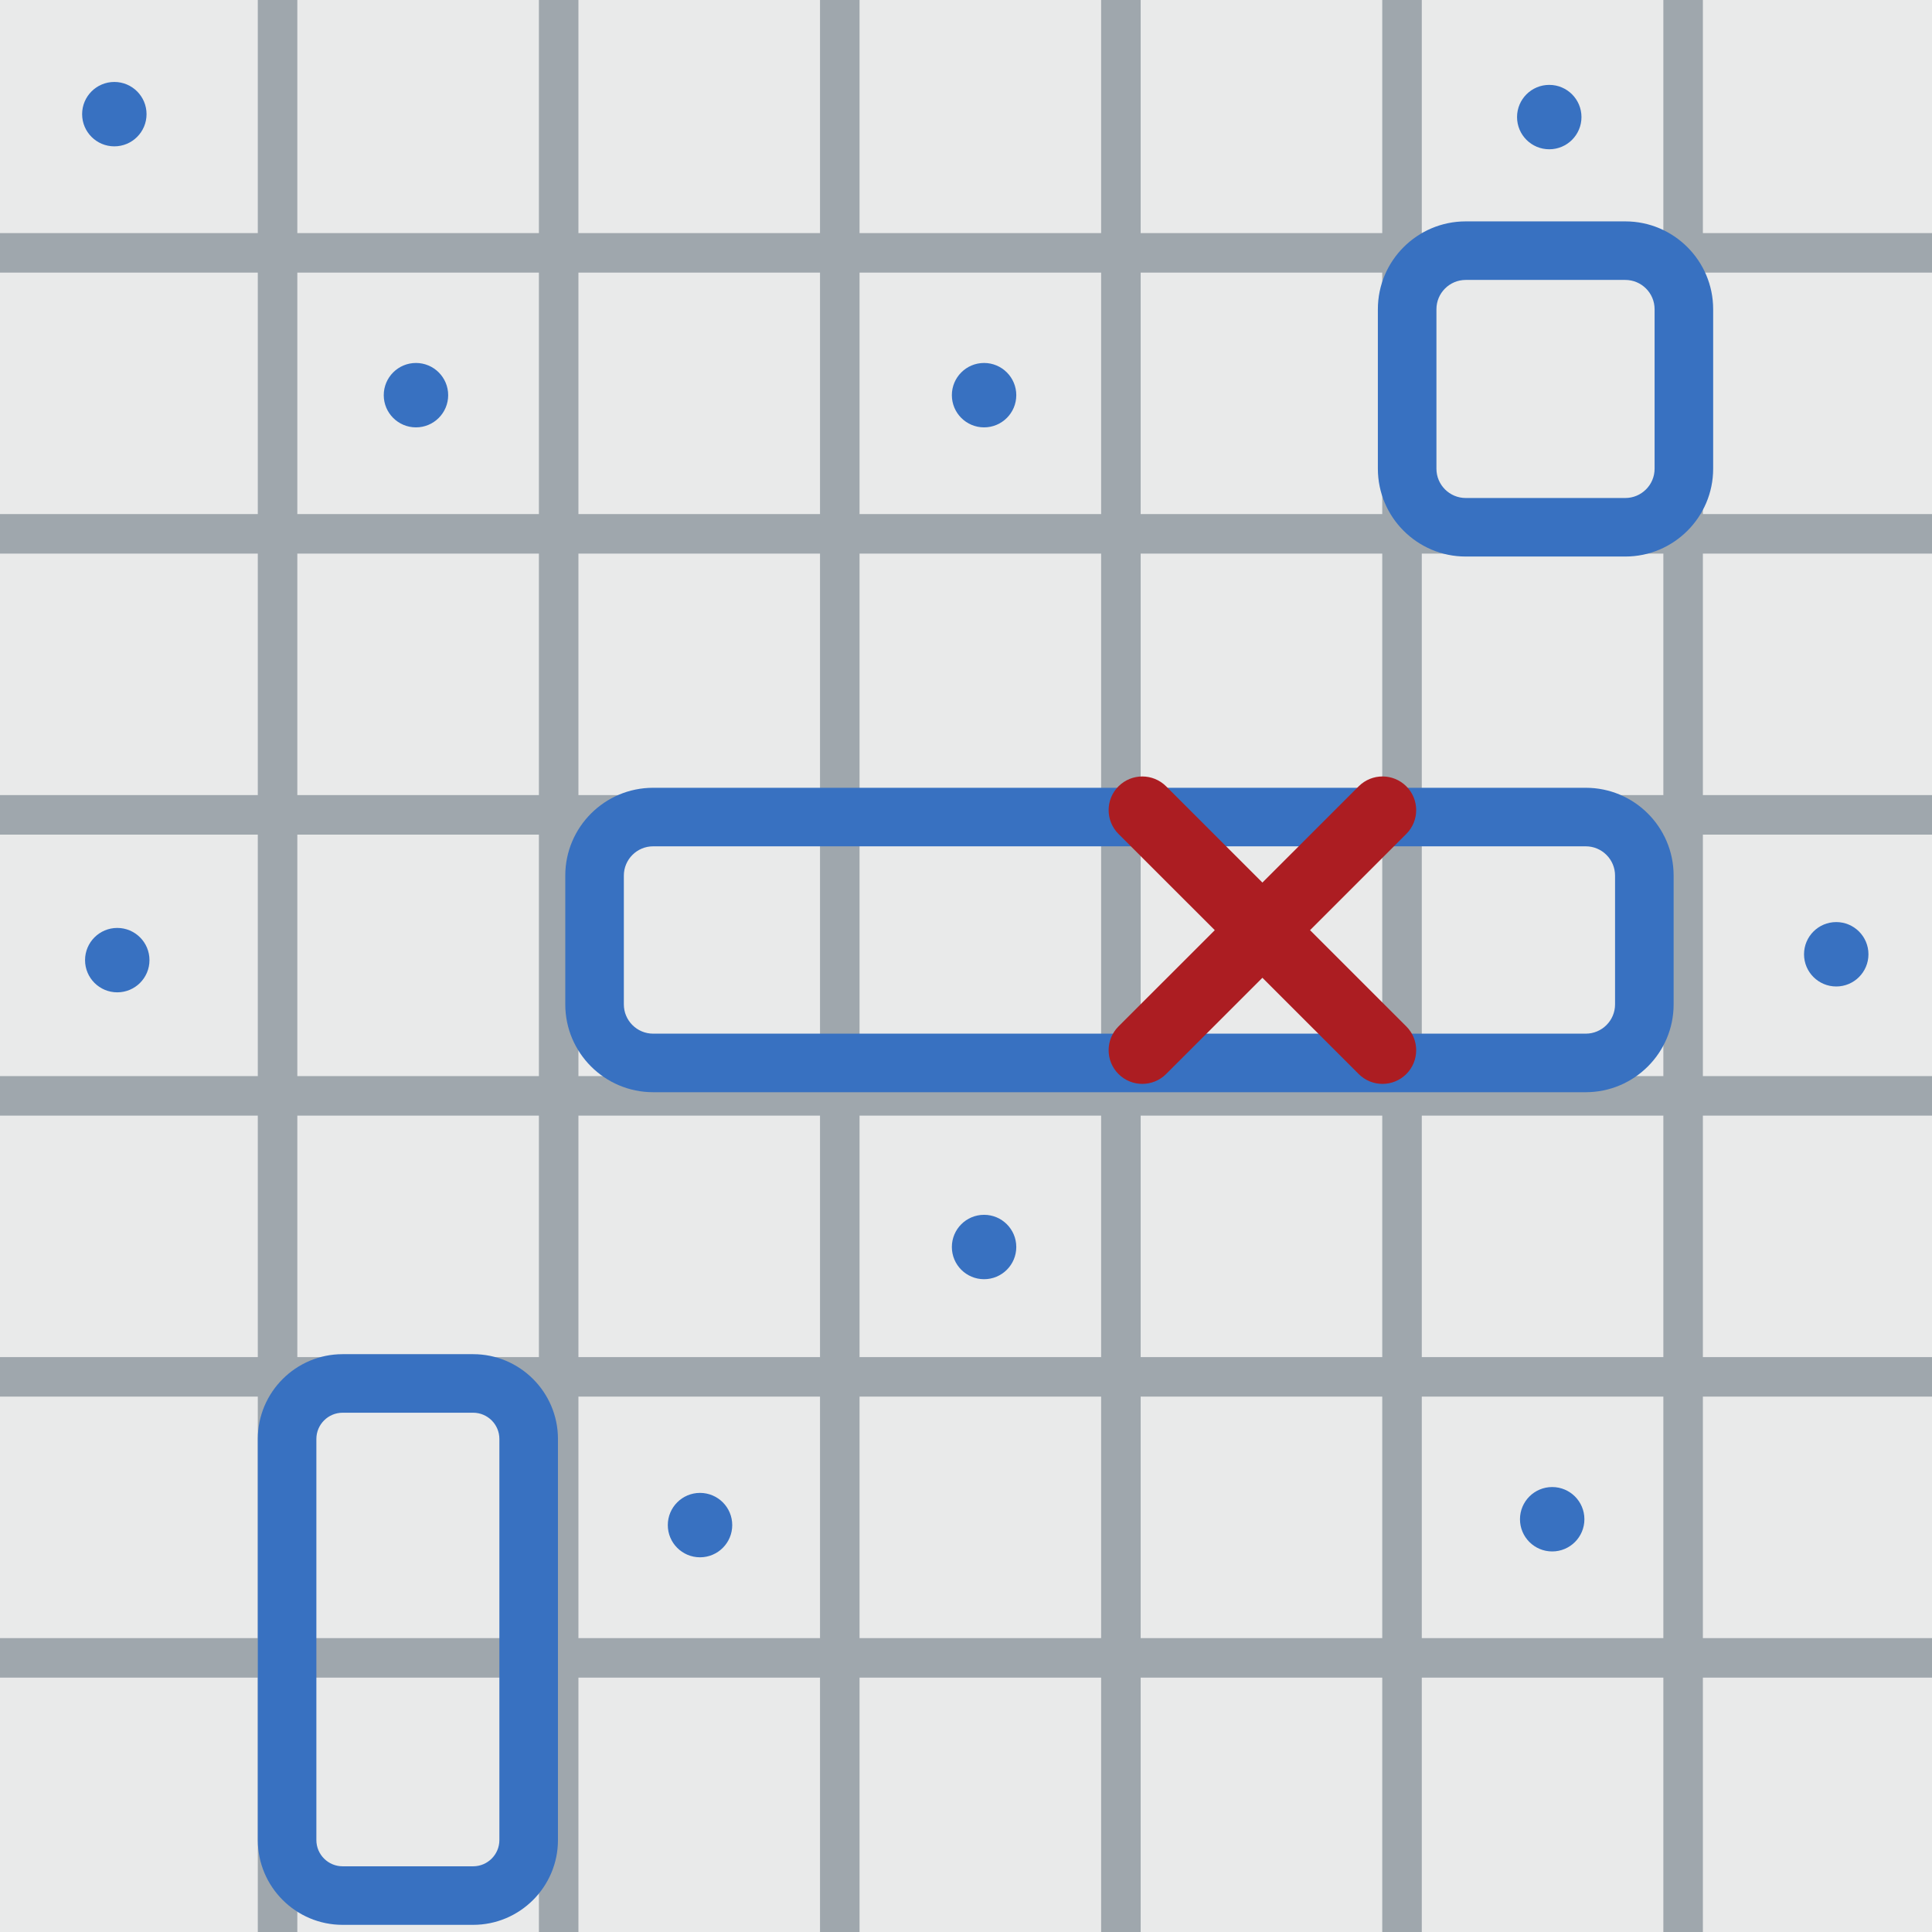
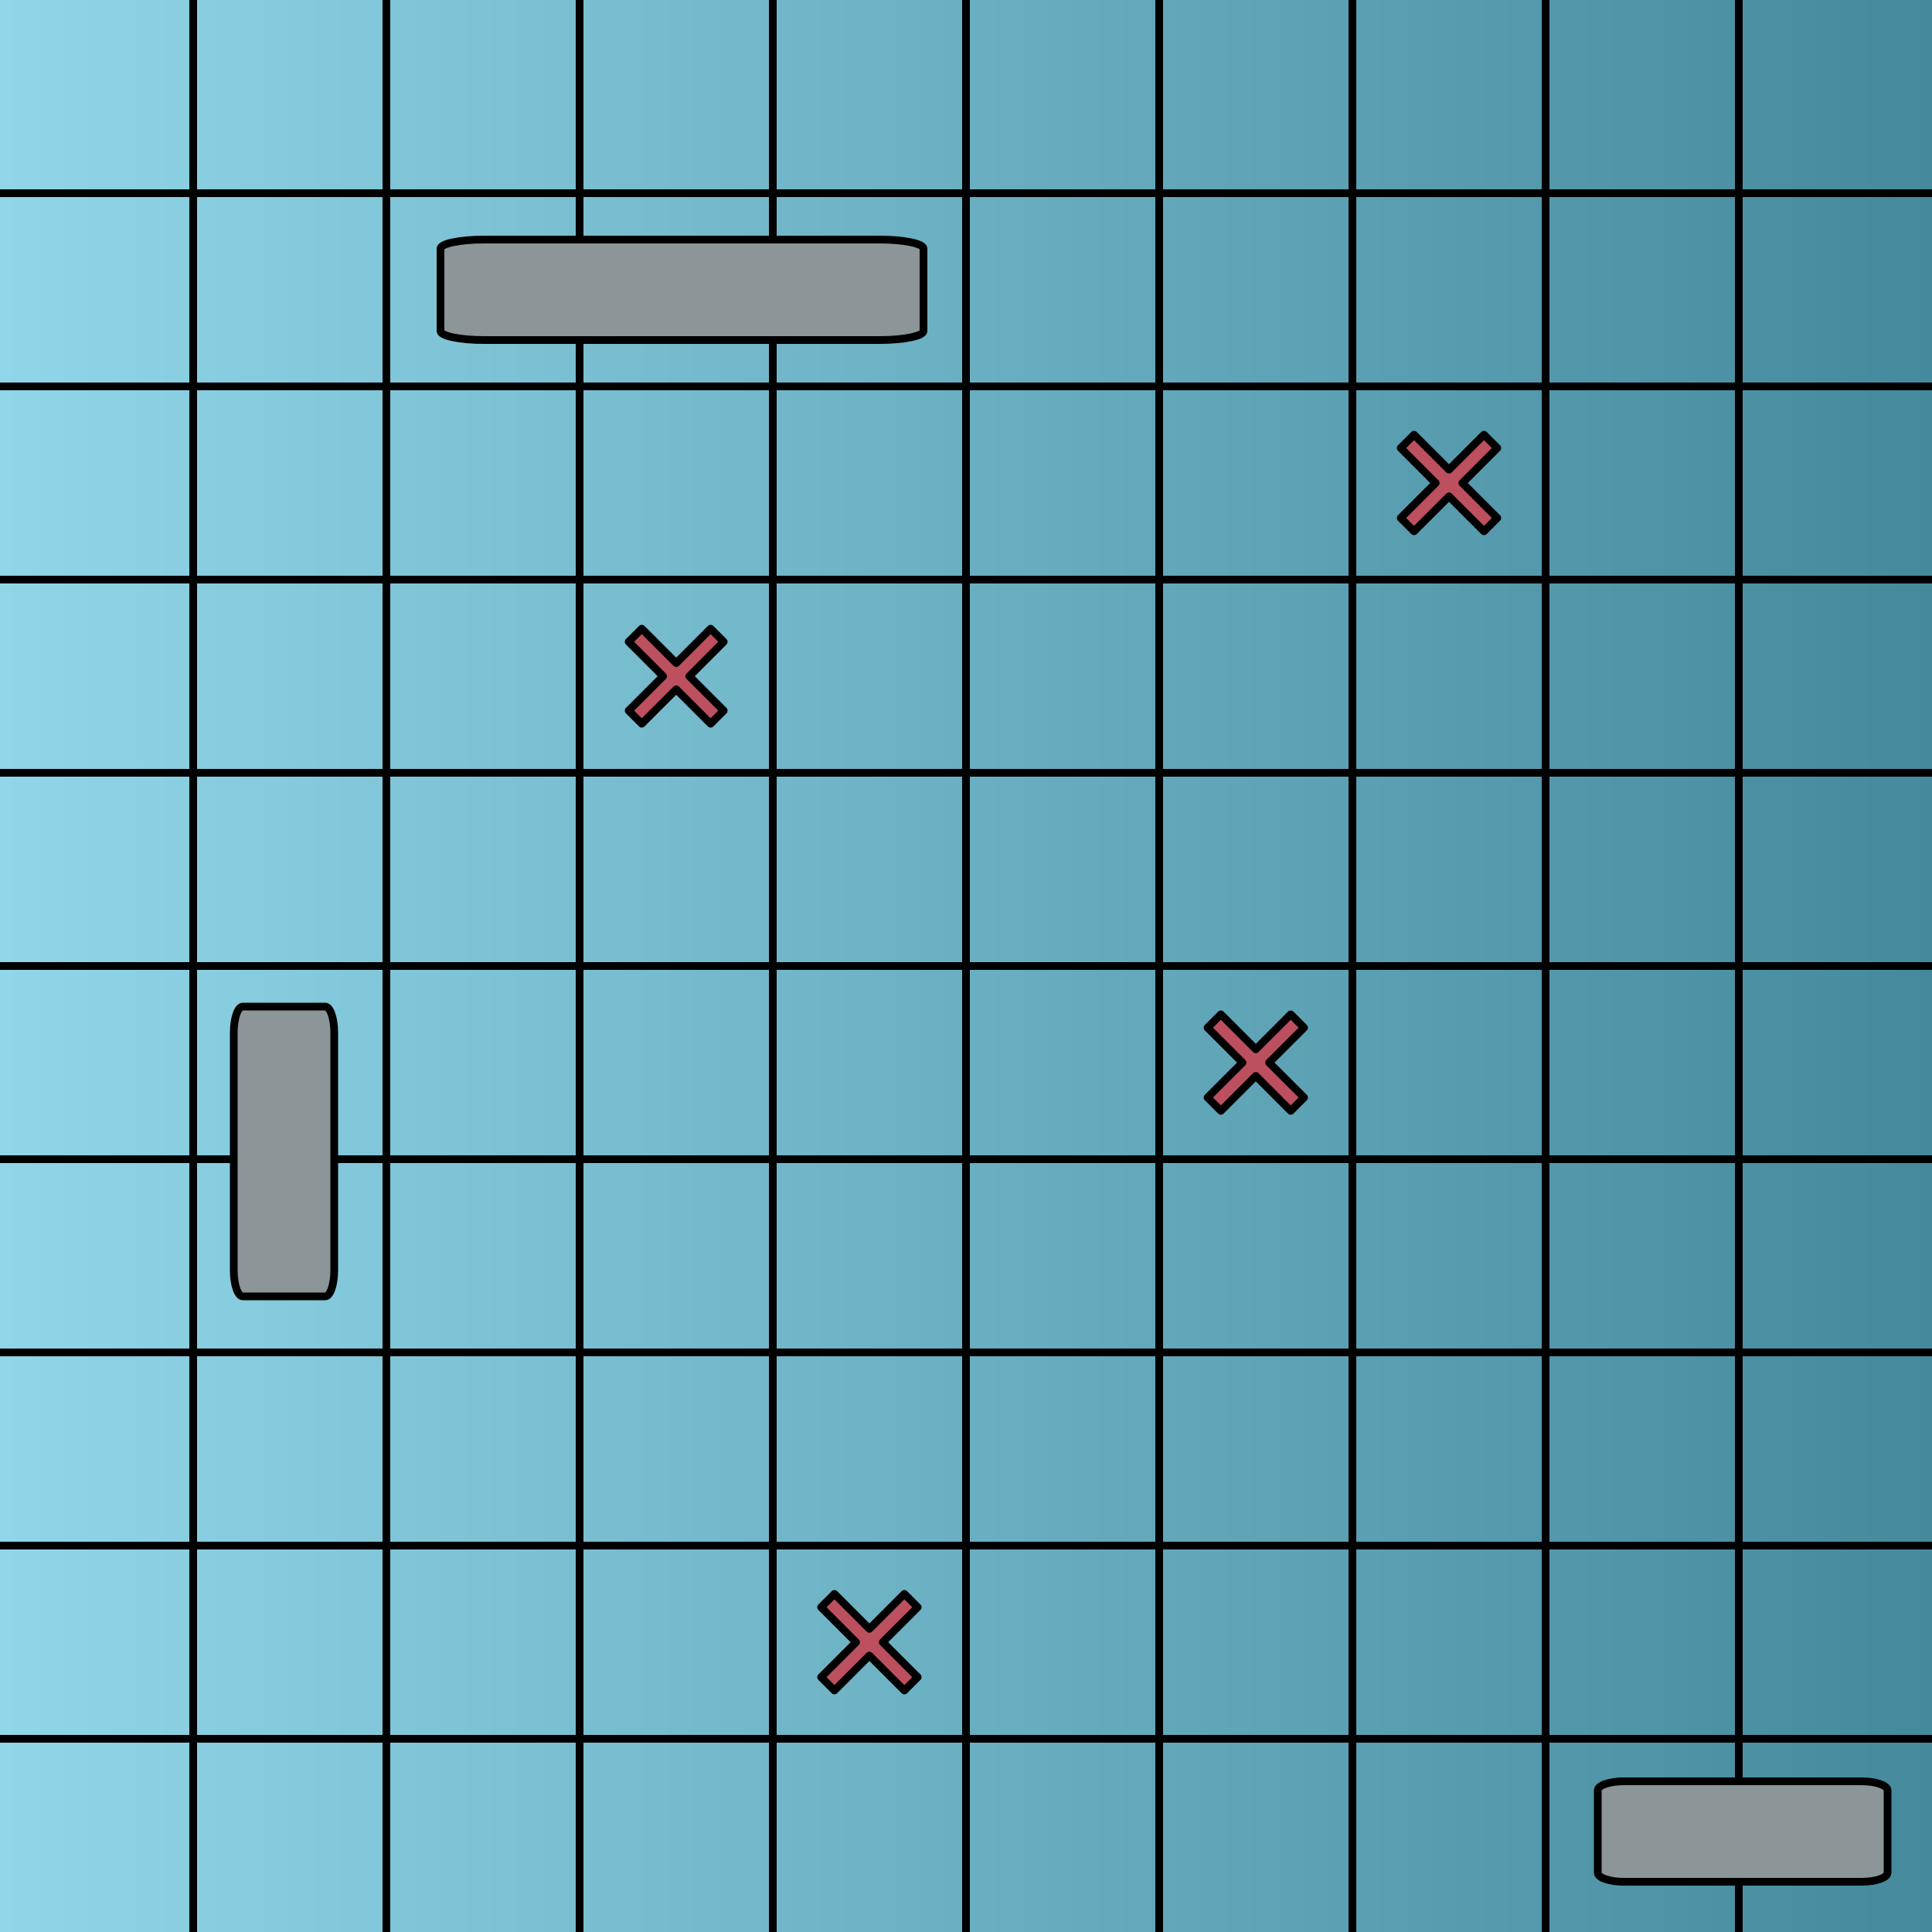
- <svg xmlns="http://www.w3.org/2000/svg" width="1024" zoomAndPan="magnify" viewBox="0 0 768 768" height="1024" preserveAspectRatio="xMidYMid meet" version="1.0">
+ <svg xmlns="http://www.w3.org/2000/svg" xmlns:ns1="https://www.hyvector.com/dtd" width="500" height="500" viewBox="0 0 500 500">
  <defs>
-     <clipPath id="5a70cbbc26">
-       <path d="M 129.434 124.598 L 359.832 124.598 L 359.832 355 L 129.434 355 Z M 129.434 124.598 " clip-rule="nonzero" />
-     </clipPath>
-     <clipPath id="a8b9ddcd19">
-       <path d="M 0.434 0.598 L 230.832 0.598 L 230.832 231 L 0.434 231 Z M 0.434 0.598 " clip-rule="nonzero" />
-     </clipPath>
-     <clipPath id="51298a2950">
-       <rect x="0" width="231" y="0" height="231" />
-     </clipPath>
+     <linearGradient gradientUnits="userSpaceOnUse" id="asL0MbcS" x1="0" y1="50" x2="100" y2="50" gradientTransform="scale(5, 5)" ns1:paintTransform="scale(1)">
+       <stop offset="0" style="stop-color: rgb(145, 213, 232);" />
+       <stop offset="0.496" style="stop-color: rgb(107, 175, 194);" />
+       <stop offset="1" style="stop-color: rgb(69, 137, 156);" />
+     </linearGradient>
  </defs>
-   <rect x="-76.8" width="921.6" fill="#ffffff" y="-76.8" height="921.6" fill-opacity="1" />
-   <rect x="-76.8" width="921.6" fill="#000000" y="-76.8" height="921.6" fill-opacity="1" />
-   <g clip-path="url(#5a70cbbc26)">
-     <g transform="matrix(1, 0, 0, 1, 129, 124)">
-       <g clip-path="url(#51298a2950)">
-         <g clip-path="url(#a8b9ddcd19)">
-           <path fill="#3871c1" d="M 0.434 0.598 L 230.832 0.598 L 230.832 231 L 0.434 231 Z M 0.434 0.598 " fill-opacity="1" fill-rule="nonzero" />
-         </g>
-       </g>
-     </g>
+   <path d="M0 0h500v500h-500z" ns1:pathType="shape" ns1:shapeType="frame" ns1:thickness="1" ns1:cornerRounding="0" ns1:transform="scale(5, 5)" fill="url(#asL0MbcS)" />
+   <g>
+     <path d="M0 450h500" stroke-width="2" stroke-linecap="round" stroke-linejoin="round" ns1:transform="scale(1)" ns1:d="M0 450h500" ns1:nodetypes="2c" fill="none" stroke="#000000" />
+     <path d="M500 400h-500" stroke-width="2" stroke-linecap="round" stroke-linejoin="round" ns1:transform="scale(1)" ns1:d="M500 400h-500" ns1:nodetypes="2c" fill="none" stroke="#000000" />
+     <path d="M0 350h500" stroke-width="2" stroke-linecap="round" stroke-linejoin="round" ns1:transform="scale(1)" ns1:d="M0 350h500" ns1:nodetypes="2c" fill="none" stroke="#000000" />
+     <path d="M0 300h500" stroke-width="2" stroke-linecap="round" stroke-linejoin="round" ns1:transform="scale(1)" ns1:d="M0 300h500" ns1:nodetypes="2c" fill="none" stroke="#000000" />
+     <path d="M0 250h500" stroke-width="2" stroke-linecap="round" stroke-linejoin="round" ns1:transform="scale(1)" ns1:d="M0 250h500" ns1:nodetypes="2c" fill="none" stroke="#000000" />
+     <path d="M0 200h500" stroke-width="2" stroke-linecap="round" stroke-linejoin="round" ns1:transform="scale(1)" ns1:d="M0 200h500" ns1:nodetypes="2c" fill="none" stroke="#000000" />
+     <path d="M0 150h500" stroke-width="2" stroke-linecap="round" stroke-linejoin="round" ns1:transform="scale(1)" ns1:d="M0 150h500" ns1:nodetypes="2c" fill="none" stroke="#000000" />
+     <path d="M0 100h500" stroke-width="2" stroke-linecap="round" stroke-linejoin="round" ns1:transform="scale(1)" ns1:d="M0 100h500" ns1:nodetypes="2c" fill="none" stroke="#000000" />
+     <path d="M0 50h500" stroke-width="2" stroke-linecap="round" stroke-linejoin="round" ns1:transform="scale(1)" ns1:d="M0 50h500" ns1:nodetypes="2c" fill="none" stroke="#000000" />
+     <path d="M50 0v500" stroke-width="2" stroke-linecap="round" stroke-linejoin="round" ns1:transform="scale(1)" ns1:d="M50 0v500" ns1:nodetypes="2c" fill="none" stroke="#000000" />
+     <path d="M100 500v-500" stroke-width="2" stroke-linecap="round" stroke-linejoin="round" ns1:transform="scale(1)" ns1:d="M100 500v-500" ns1:nodetypes="2c" fill="none" stroke="#000000" />
+     <path d="M150 0v500" stroke-width="2" stroke-linecap="round" stroke-linejoin="round" ns1:transform="scale(1)" ns1:d="M150 0v500" ns1:nodetypes="2c" fill="none" stroke="#000000" />
+     <path d="M200 500v-500" stroke-width="2" stroke-linecap="round" stroke-linejoin="round" ns1:transform="scale(1)" ns1:d="M200 500v-500" ns1:nodetypes="2c" fill="none" stroke="#000000" />
+     <path d="M250 0v500" stroke-width="2" stroke-linecap="round" stroke-linejoin="round" ns1:transform="scale(1)" ns1:d="M250 0v500" ns1:nodetypes="2c" fill="none" stroke="#000000" />
+     <path d="M300 500v-500" stroke-width="2" stroke-linecap="round" stroke-linejoin="round" ns1:transform="scale(1)" ns1:d="M300 500v-500" ns1:nodetypes="2c" fill="none" stroke="#000000" />
+     <path d="M350 0v500" stroke-width="2" stroke-linecap="round" stroke-linejoin="round" ns1:transform="scale(1)" ns1:d="M350 0v500" ns1:nodetypes="2c" fill="none" stroke="#000000" />
+     <path d="M400 500v-500" stroke-width="2" stroke-linecap="round" stroke-linejoin="round" ns1:transform="scale(1)" ns1:d="M400 500v-500" ns1:nodetypes="2c" fill="none" stroke="#000000" />
+     <path d="M450 0v500" stroke-width="2" stroke-linecap="round" stroke-linejoin="round" ns1:transform="scale(1)" ns1:d="M450 0v500" ns1:nodetypes="2c" fill="none" stroke="#000000" />
  </g>
-   <rect x="-76.8" width="921.6" fill="#e9eaea" y="-76.8" height="921.6" fill-opacity="1" />
-   <path fill="#9fa7ad" d="M 774.125 651.176 L 676.922 651.176 L 676.922 555.176 L 774.125 555.176 L 774.125 539.473 L 676.922 539.473 L 676.922 443.477 L 774.125 443.477 L 774.125 427.77 L 676.922 427.77 L 676.922 331.773 L 774.125 331.773 L 774.125 316.062 L 676.922 316.062 L 676.922 220.066 L 774.125 220.066 L 774.125 204.359 L 676.922 204.359 L 676.922 108.367 L 774.125 108.367 L 774.125 92.66 L 676.922 92.66 L 676.922 0 L 661.211 0 L 661.211 92.66 L 565.18 92.66 L 565.18 0 L 549.465 0 L 549.465 92.66 L 453.43 92.66 L 453.43 0 L 437.715 0 L 437.715 92.66 L 341.684 92.66 L 341.684 0 L 325.969 0 L 325.969 92.66 L 229.934 92.66 L 229.934 0 L 214.223 0 L 214.223 92.66 L 118.191 92.66 L 118.191 0 L 102.477 0 L 102.477 92.66 L -5.816 92.66 L -5.816 108.367 L 102.477 108.367 L 102.477 204.359 L -5.816 204.359 L -5.816 220.066 L 102.477 220.066 L 102.477 316.062 L -5.816 316.062 L -5.816 331.773 L 102.477 331.773 L 102.477 427.77 L -5.816 427.77 L -5.816 443.477 L 102.477 443.477 L 102.477 539.473 L -5.816 539.473 L -5.816 555.176 L 102.477 555.176 L 102.477 651.176 L -5.816 651.176 L -5.816 666.883 L 102.477 666.883 L 102.477 768 L 118.191 768 L 118.191 666.883 L 214.223 666.883 L 214.223 768 L 229.934 768 L 229.934 666.883 L 325.969 666.883 L 325.969 768 L 341.684 768 L 341.684 666.883 L 437.715 666.883 L 437.715 768 L 453.43 768 L 453.43 666.883 L 549.465 666.883 L 549.465 768 L 565.18 768 L 565.18 666.883 L 661.211 666.883 L 661.211 768 L 676.922 768 L 676.922 666.883 L 774.125 666.883 Z M 214.223 651.176 L 118.191 651.176 L 118.191 555.176 L 214.223 555.176 Z M 214.223 539.473 L 118.191 539.473 L 118.191 443.477 L 214.223 443.477 Z M 214.223 427.77 L 118.191 427.77 L 118.191 331.773 L 214.223 331.773 Z M 214.223 316.062 L 118.191 316.062 L 118.191 220.066 L 214.223 220.066 Z M 214.223 204.359 L 118.191 204.359 L 118.191 108.367 L 214.223 108.367 Z M 325.969 651.176 L 229.934 651.176 L 229.934 555.176 L 325.969 555.176 Z M 325.969 539.473 L 229.934 539.473 L 229.934 443.477 L 325.969 443.477 Z M 325.969 427.77 L 229.934 427.77 L 229.934 331.773 L 325.969 331.773 Z M 325.969 316.062 L 229.934 316.062 L 229.934 220.066 L 325.969 220.066 Z M 325.969 204.359 L 229.934 204.359 L 229.934 108.367 L 325.969 108.367 Z M 437.715 651.176 L 341.684 651.176 L 341.684 555.176 L 437.715 555.176 Z M 437.715 539.473 L 341.684 539.473 L 341.684 443.477 L 437.715 443.477 Z M 437.715 427.77 L 341.684 427.77 L 341.684 331.773 L 437.715 331.773 Z M 437.715 316.062 L 341.684 316.062 L 341.684 220.066 L 437.715 220.066 Z M 437.715 204.359 L 341.684 204.359 L 341.684 108.367 L 437.715 108.367 Z M 549.465 651.176 L 453.43 651.176 L 453.43 555.176 L 549.465 555.176 Z M 549.465 539.473 L 453.43 539.473 L 453.43 443.477 L 549.465 443.477 Z M 549.465 427.77 L 453.43 427.77 L 453.43 331.773 L 549.465 331.773 Z M 549.465 316.062 L 453.43 316.062 L 453.43 220.066 L 549.465 220.066 Z M 549.465 204.359 L 453.43 204.359 L 453.43 108.367 L 549.465 108.367 Z M 661.211 651.176 L 565.18 651.176 L 565.18 555.176 L 661.211 555.176 Z M 661.211 539.473 L 565.18 539.473 L 565.18 443.477 L 661.211 443.477 Z M 661.211 427.77 L 565.18 427.77 L 565.18 331.773 L 661.211 331.773 Z M 661.211 316.062 L 565.18 316.062 L 565.18 220.066 L 661.211 220.066 Z M 661.211 204.359 L 565.18 204.359 L 565.18 108.367 L 661.211 108.367 L 661.211 204.359 " fill-opacity="1" fill-rule="evenodd" />
-   <path fill="#3871c1" d="M 630.367 434.168 L 259.629 434.168 C 240.371 434.168 224.707 418.508 224.707 399.258 L 224.707 348.062 C 224.707 328.812 240.371 313.156 259.629 313.156 L 630.367 313.156 C 649.625 313.156 665.293 328.812 665.293 348.062 L 665.293 399.258 C 665.293 418.508 649.625 434.168 630.367 434.168 Z M 259.629 336.426 C 253.207 336.426 247.988 341.645 247.988 348.062 L 247.988 399.258 C 247.988 405.676 253.207 410.895 259.629 410.895 L 630.367 410.895 C 636.789 410.895 642.008 405.676 642.008 399.258 L 642.008 348.062 C 642.008 341.645 636.789 336.426 630.367 336.426 L 259.629 336.426 " fill-opacity="1" fill-rule="nonzero" />
-   <path fill="#3871c1" d="M 188.078 765.156 L 136.199 765.156 C 117.609 765.156 102.48 750.035 102.48 731.449 L 102.48 572.012 C 102.48 553.426 117.609 538.305 136.199 538.305 L 188.078 538.305 C 206.672 538.305 221.797 553.426 221.797 572.012 L 221.797 731.449 C 221.797 750.035 206.672 765.156 188.078 765.156 Z M 136.199 561.578 C 130.445 561.578 125.762 566.258 125.762 572.012 L 125.762 731.449 C 125.762 737.199 130.445 741.883 136.199 741.883 L 188.078 741.883 C 193.828 741.883 198.512 737.199 198.512 731.449 L 198.512 572.012 C 198.512 566.258 193.828 561.578 188.078 561.578 L 136.199 561.578 " fill-opacity="1" fill-rule="nonzero" />
-   <path fill="#3871c1" d="M 646.082 221.23 L 582.645 221.23 C 563.391 221.23 547.723 205.574 547.723 186.324 L 547.723 122.914 C 547.723 103.664 563.391 88.004 582.645 88.004 L 646.082 88.004 C 665.34 88.004 681.008 103.664 681.008 122.914 L 681.008 186.324 C 681.008 205.574 665.34 221.23 646.082 221.23 Z M 582.645 111.277 C 576.23 111.277 571.004 116.496 571.004 122.914 L 571.004 186.324 C 571.004 192.742 576.23 197.961 582.645 197.961 L 646.082 197.961 C 652.504 197.961 657.727 192.742 657.727 186.324 L 657.727 122.914 C 657.727 116.496 652.504 111.277 646.082 111.277 L 582.645 111.277 " fill-opacity="1" fill-rule="nonzero" />
-   <path fill="#3871c1" d="M 178.156 157.086 C 178.156 164.156 172.422 169.887 165.352 169.887 C 158.281 169.887 152.547 164.156 152.547 157.086 C 152.547 150.02 158.281 144.285 165.352 144.285 C 172.422 144.285 178.156 150.02 178.156 157.086 " fill-opacity="1" fill-rule="evenodd" />
-   <path fill="#3871c1" d="M 403.988 495.703 C 403.988 502.773 398.254 508.504 391.184 508.504 C 384.113 508.504 378.379 502.773 378.379 495.703 C 378.379 488.637 384.113 482.906 391.184 482.906 C 398.254 482.906 403.988 488.637 403.988 495.703 " fill-opacity="1" fill-rule="evenodd" />
-   <path fill="#3871c1" d="M 59.418 381.668 C 59.418 388.738 53.684 394.469 46.613 394.469 C 39.543 394.469 33.809 388.738 33.809 381.668 C 33.809 374.602 39.543 368.867 46.613 368.867 C 53.684 368.867 59.418 374.602 59.418 381.668 " fill-opacity="1" fill-rule="evenodd" />
-   <path fill="#3871c1" d="M 403.988 157.086 C 403.988 164.156 398.254 169.887 391.184 169.887 C 384.113 169.887 378.379 164.156 378.379 157.086 C 378.379 150.02 384.113 144.285 391.184 144.285 C 398.254 144.285 403.988 150.02 403.988 157.086 " fill-opacity="1" fill-rule="evenodd" />
-   <path fill="#3871c1" d="M 628.66 46.539 C 628.66 53.609 622.926 59.34 615.855 59.34 C 608.781 59.34 603.051 53.609 603.051 46.539 C 603.051 39.473 608.781 33.742 615.855 33.742 C 622.926 33.742 628.66 39.473 628.66 46.539 " fill-opacity="1" fill-rule="evenodd" />
-   <path fill="#3871c1" d="M 742.738 379.34 C 742.738 386.41 737.004 392.141 729.934 392.141 C 722.863 392.141 717.129 386.41 717.129 379.34 C 717.129 372.273 722.863 366.539 729.934 366.539 C 737.004 366.539 742.738 372.273 742.738 379.34 " fill-opacity="1" fill-rule="evenodd" />
-   <path fill="#3871c1" d="M 629.824 603.922 C 629.824 610.992 624.09 616.723 617.02 616.723 C 609.945 616.723 604.215 610.992 604.215 603.922 C 604.215 596.855 609.945 591.121 617.02 591.121 C 624.09 591.121 629.824 596.855 629.824 603.922 " fill-opacity="1" fill-rule="evenodd" />
-   <path fill="#3871c1" d="M 58.254 45.379 C 58.254 52.445 52.52 58.176 45.449 58.176 C 38.379 58.176 32.645 52.445 32.645 45.379 C 32.645 38.309 38.379 32.578 45.449 32.578 C 52.52 32.578 58.254 38.309 58.254 45.379 " fill-opacity="1" fill-rule="evenodd" />
-   <path fill="#3871c1" d="M 291.074 606.25 C 291.074 613.316 285.34 619.051 278.266 619.051 C 271.195 619.051 265.461 613.316 265.461 606.25 C 265.461 599.184 271.195 593.449 278.266 593.449 C 285.34 593.449 291.074 599.184 291.074 606.25 " fill-opacity="1" fill-rule="evenodd" />
-   <path fill="#ac1d22" d="M 520.758 369.758 L 559.035 331.496 C 564.262 326.273 564.262 317.797 559.035 312.574 C 553.809 307.344 545.332 307.344 540.102 312.574 L 501.828 350.832 L 463.551 312.574 C 458.324 307.352 449.848 307.352 444.617 312.574 C 439.391 317.801 439.391 326.273 444.617 331.5 L 482.895 369.758 L 444.617 408.02 C 439.391 413.246 439.391 421.715 444.617 426.941 C 449.848 432.168 458.324 432.168 463.551 426.941 L 501.828 388.684 L 540.102 426.945 C 545.332 432.172 553.809 432.172 559.035 426.945 C 564.262 421.719 564.262 413.246 559.035 408.023 L 520.758 369.758 " fill-opacity="1" fill-rule="evenodd" />
+   <path d="M114 64.34c0-1.29 5.04-2.34 11.25-2.34h102.5c6.21 0 11.25 1.05 11.25 2.34v21.32c0 1.29-5.04 2.34-11.25 2.34h-102.5c-6.21 0-11.25-1.05-11.25-2.34z" stroke-width="2" stroke-linecap="round" stroke-linejoin="round" ns1:pathType="shape" ns1:shapeType="frame" ns1:thickness="1" ns1:cornerRounding="0.18" ns1:transform="translate(114, 62) scale(1.25, 0.26)" fill="#8c9598" stroke="#000000" />
+   <path d="M62.84 335.5c-1.29 0-2.34-3.02-2.34-6.75v-61.5c0-3.73 1.05-6.75 2.34-6.75h21.32c1.29 0 2.34 3.02 2.34 6.75v61.5c0 3.73-1.05 6.75-2.34 6.75z" stroke-width="2" stroke-linecap="round" stroke-linejoin="round" ns1:pathType="shape" ns1:shapeType="frame" ns1:thickness="1" ns1:cornerRounding="0.18" ns1:transform="translate(60.5, 335.5) rotate(-90) scale(0.75, 0.26)" fill="#8c9598" stroke="#000000" />
+   <path d="M413.5 463.34c0-1.29 3.02-2.34 6.75-2.34h61.5c3.73 0 6.75 1.05 6.75 2.34v21.32c0 1.29-3.02 2.34-6.75 2.34h-61.5c-3.73 0-6.75-1.05-6.75-2.34z" stroke-width="2" stroke-linecap="round" stroke-linejoin="round" ns1:pathType="shape" ns1:shapeType="frame" ns1:thickness="1" ns1:cornerRounding="0.18" ns1:transform="translate(413.5, 461) scale(0.75, 0.26)" fill="#8c9598" stroke="#000000" />
+   <path d="M183.91 162.7l3.39 3.39-8.91 8.91 8.91 8.91-3.39 3.39-8.91-8.91-8.91 8.91-3.39-3.39 8.91-8.91-8.91-8.91 3.39-3.39 8.91 8.91z" stroke-width="2" stroke-linecap="round" stroke-linejoin="round" ns1:pathType="shape" ns1:shapeType="cross" ns1:thickness="0.16" ns1:cornerRounding="0" ns1:transform="translate(175, 153.78679656) rotate(45) scale(0.3, 0.3)" fill="#bd505e" stroke="#000000" />
+   <path d="M334.04 262.51l3.45 3.45-9.05 9.04 9.05 9.04-3.45 3.45-9.04-9.05-9.04 9.05-3.45-3.45 9.05-9.04-9.05-9.04 3.45-3.45 9.04 9.05z" stroke-width="1.999" stroke-linecap="round" stroke-linejoin="round" ns1:pathType="shape" ns1:shapeType="cross" ns1:thickness="0.16" ns1:cornerRounding="0" ns1:transform="translate(325, 253.4737208) rotate(45) scale(0.30442756, 0.30442756)" fill="#bd505e" stroke="#000000" />
+   <path d="M384.05 112.5l3.45 3.45-9.05 9.05 9.05 9.05-3.45 3.45-9.05-9.05-9.05 9.05-3.45-3.45 9.05-9.05-9.05-9.05 3.45-3.45 9.05 9.05z" stroke-width="1.999" stroke-linecap="round" stroke-linejoin="round" ns1:pathType="shape" ns1:shapeType="cross" ns1:thickness="0.16" ns1:cornerRounding="0" ns1:transform="translate(375, 103.44934728) rotate(45) scale(0.30477225, 0.30477225)" fill="#bd505e" stroke="#000000" />
+   <path d="M234.05 412.5l3.45 3.45-9.05 9.05 9.05 9.05-3.45 3.45-9.05-9.05-9.05 9.05-3.45-3.45 9.05-9.05-9.05-9.05 3.45-3.45 9.05 9.05z" stroke-width="1.998" stroke-linecap="round" stroke-linejoin="round" ns1:pathType="shape" ns1:shapeType="cross" ns1:thickness="0.16" ns1:cornerRounding="0" ns1:transform="translate(225, 403.44749919) rotate(45) scale(0.30479839, 0.30479839)" fill="#bd505e" stroke="#000000" />
</svg>
